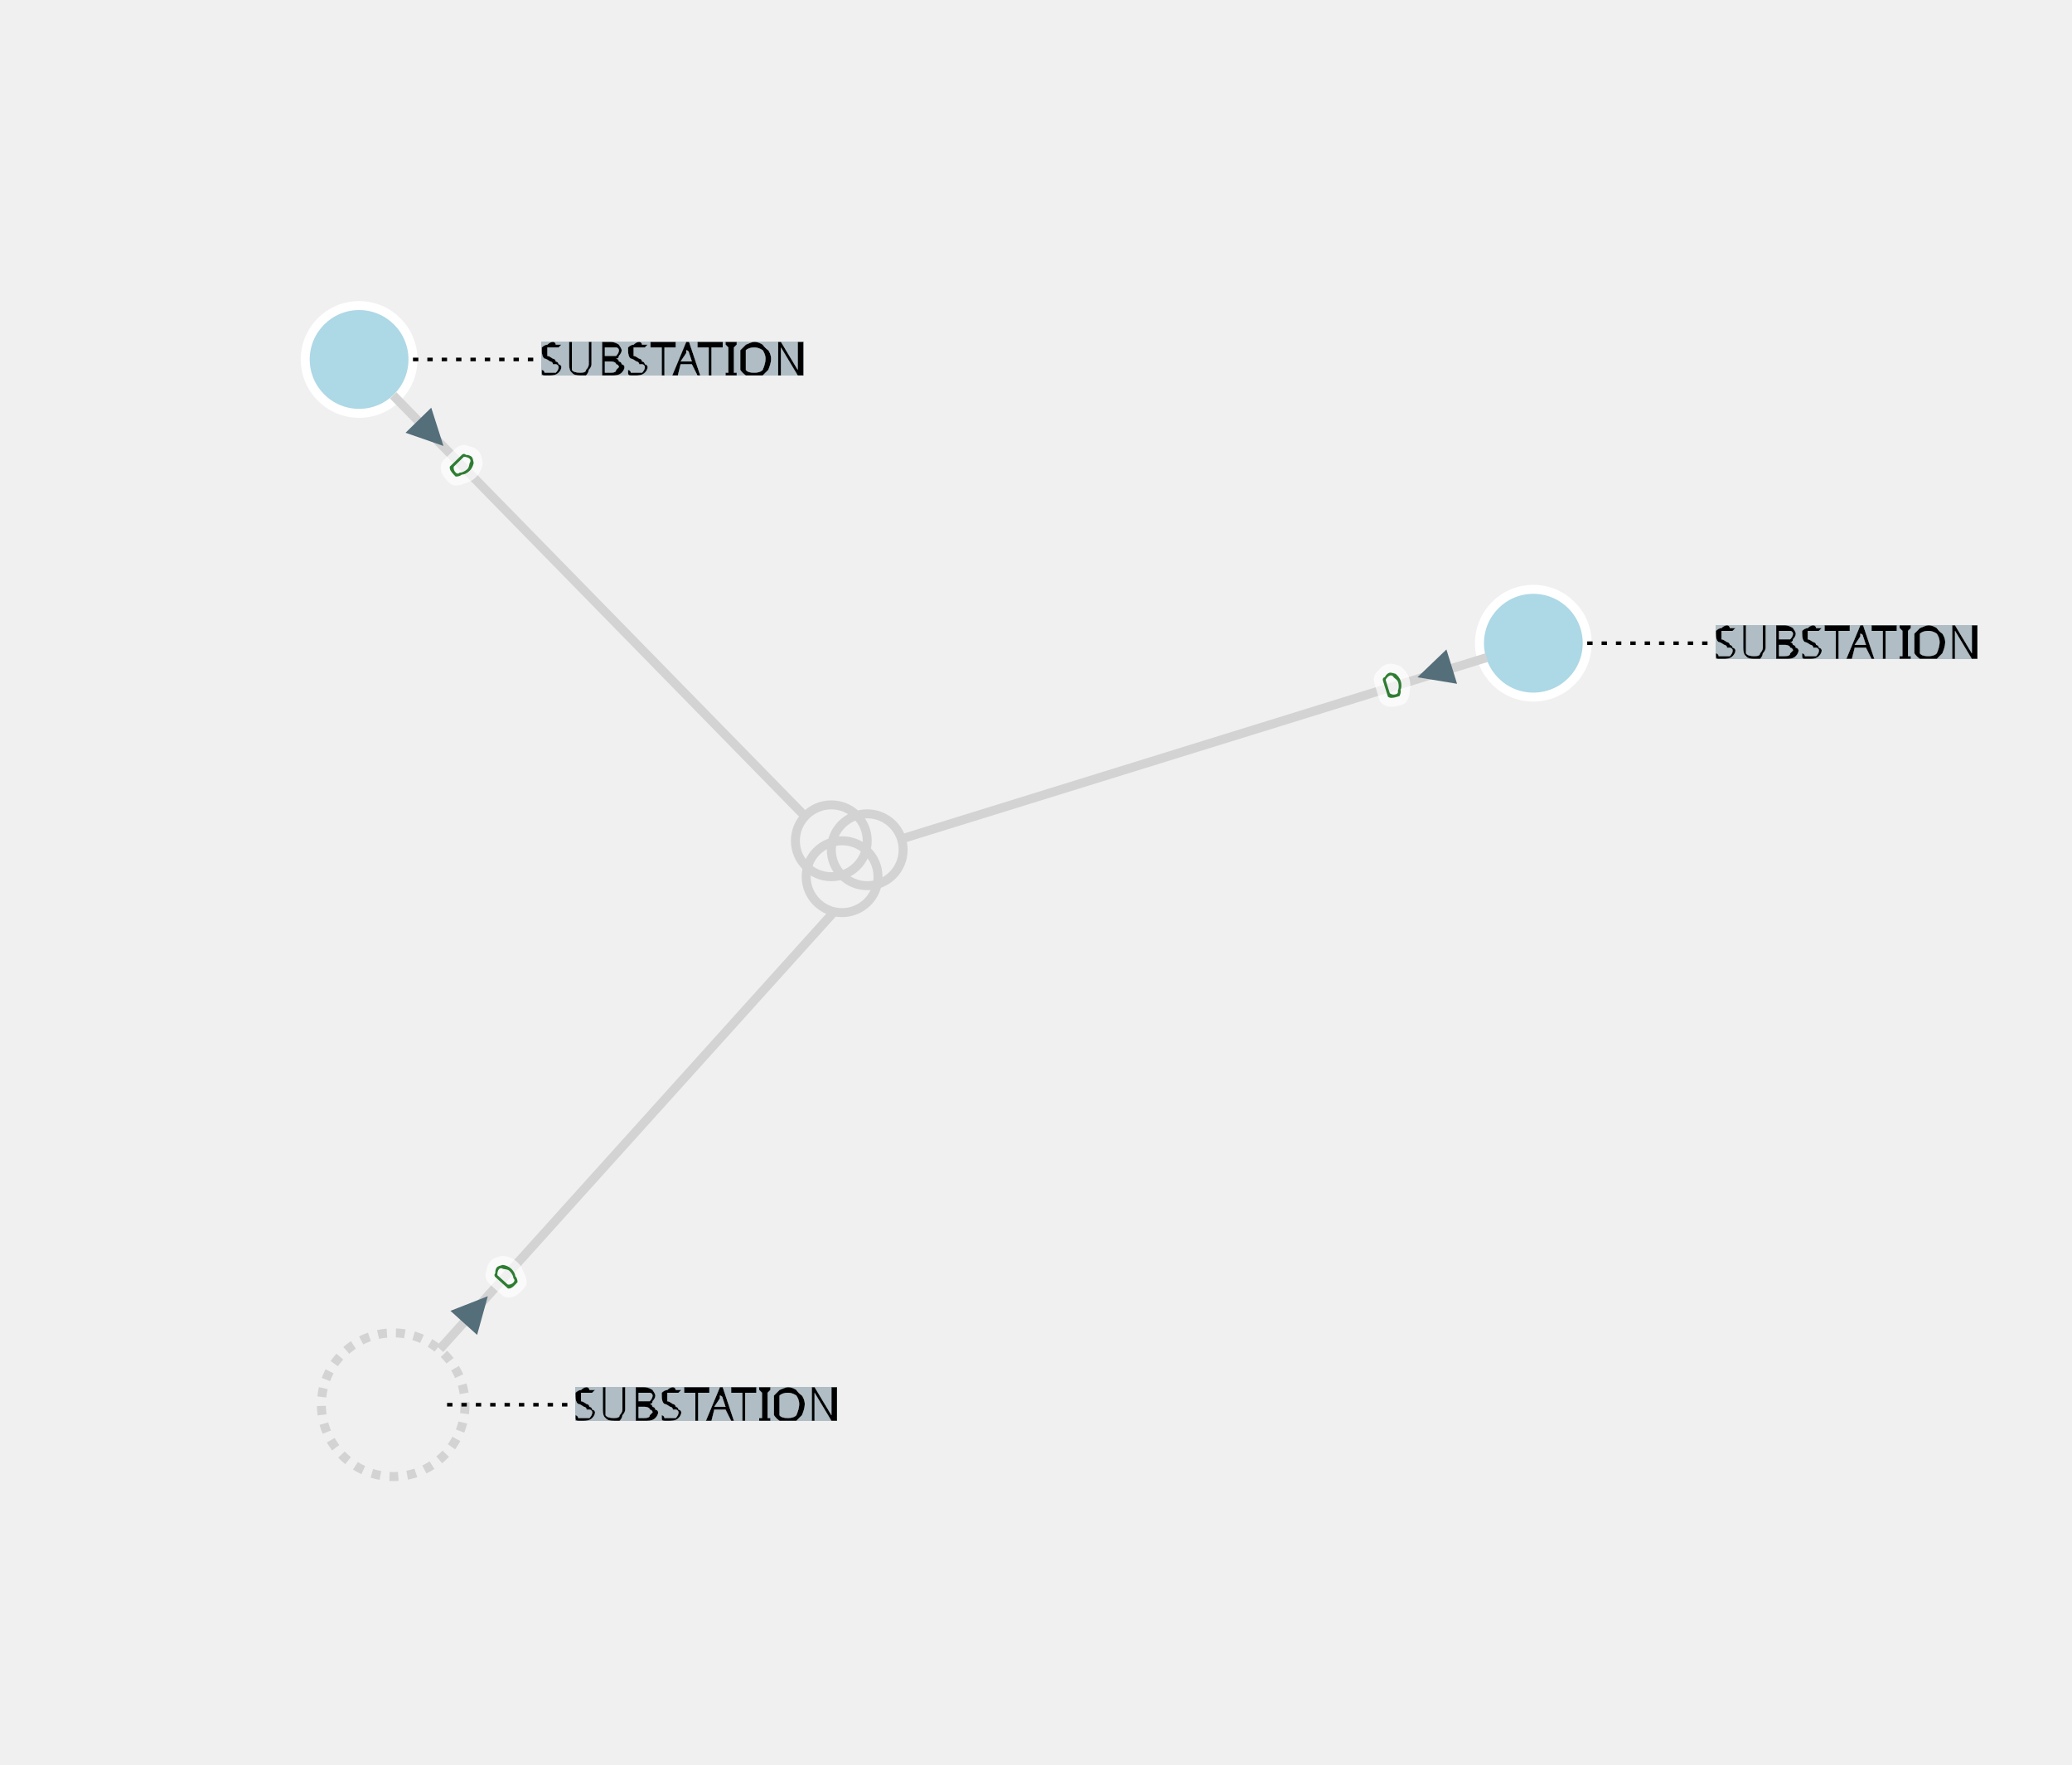
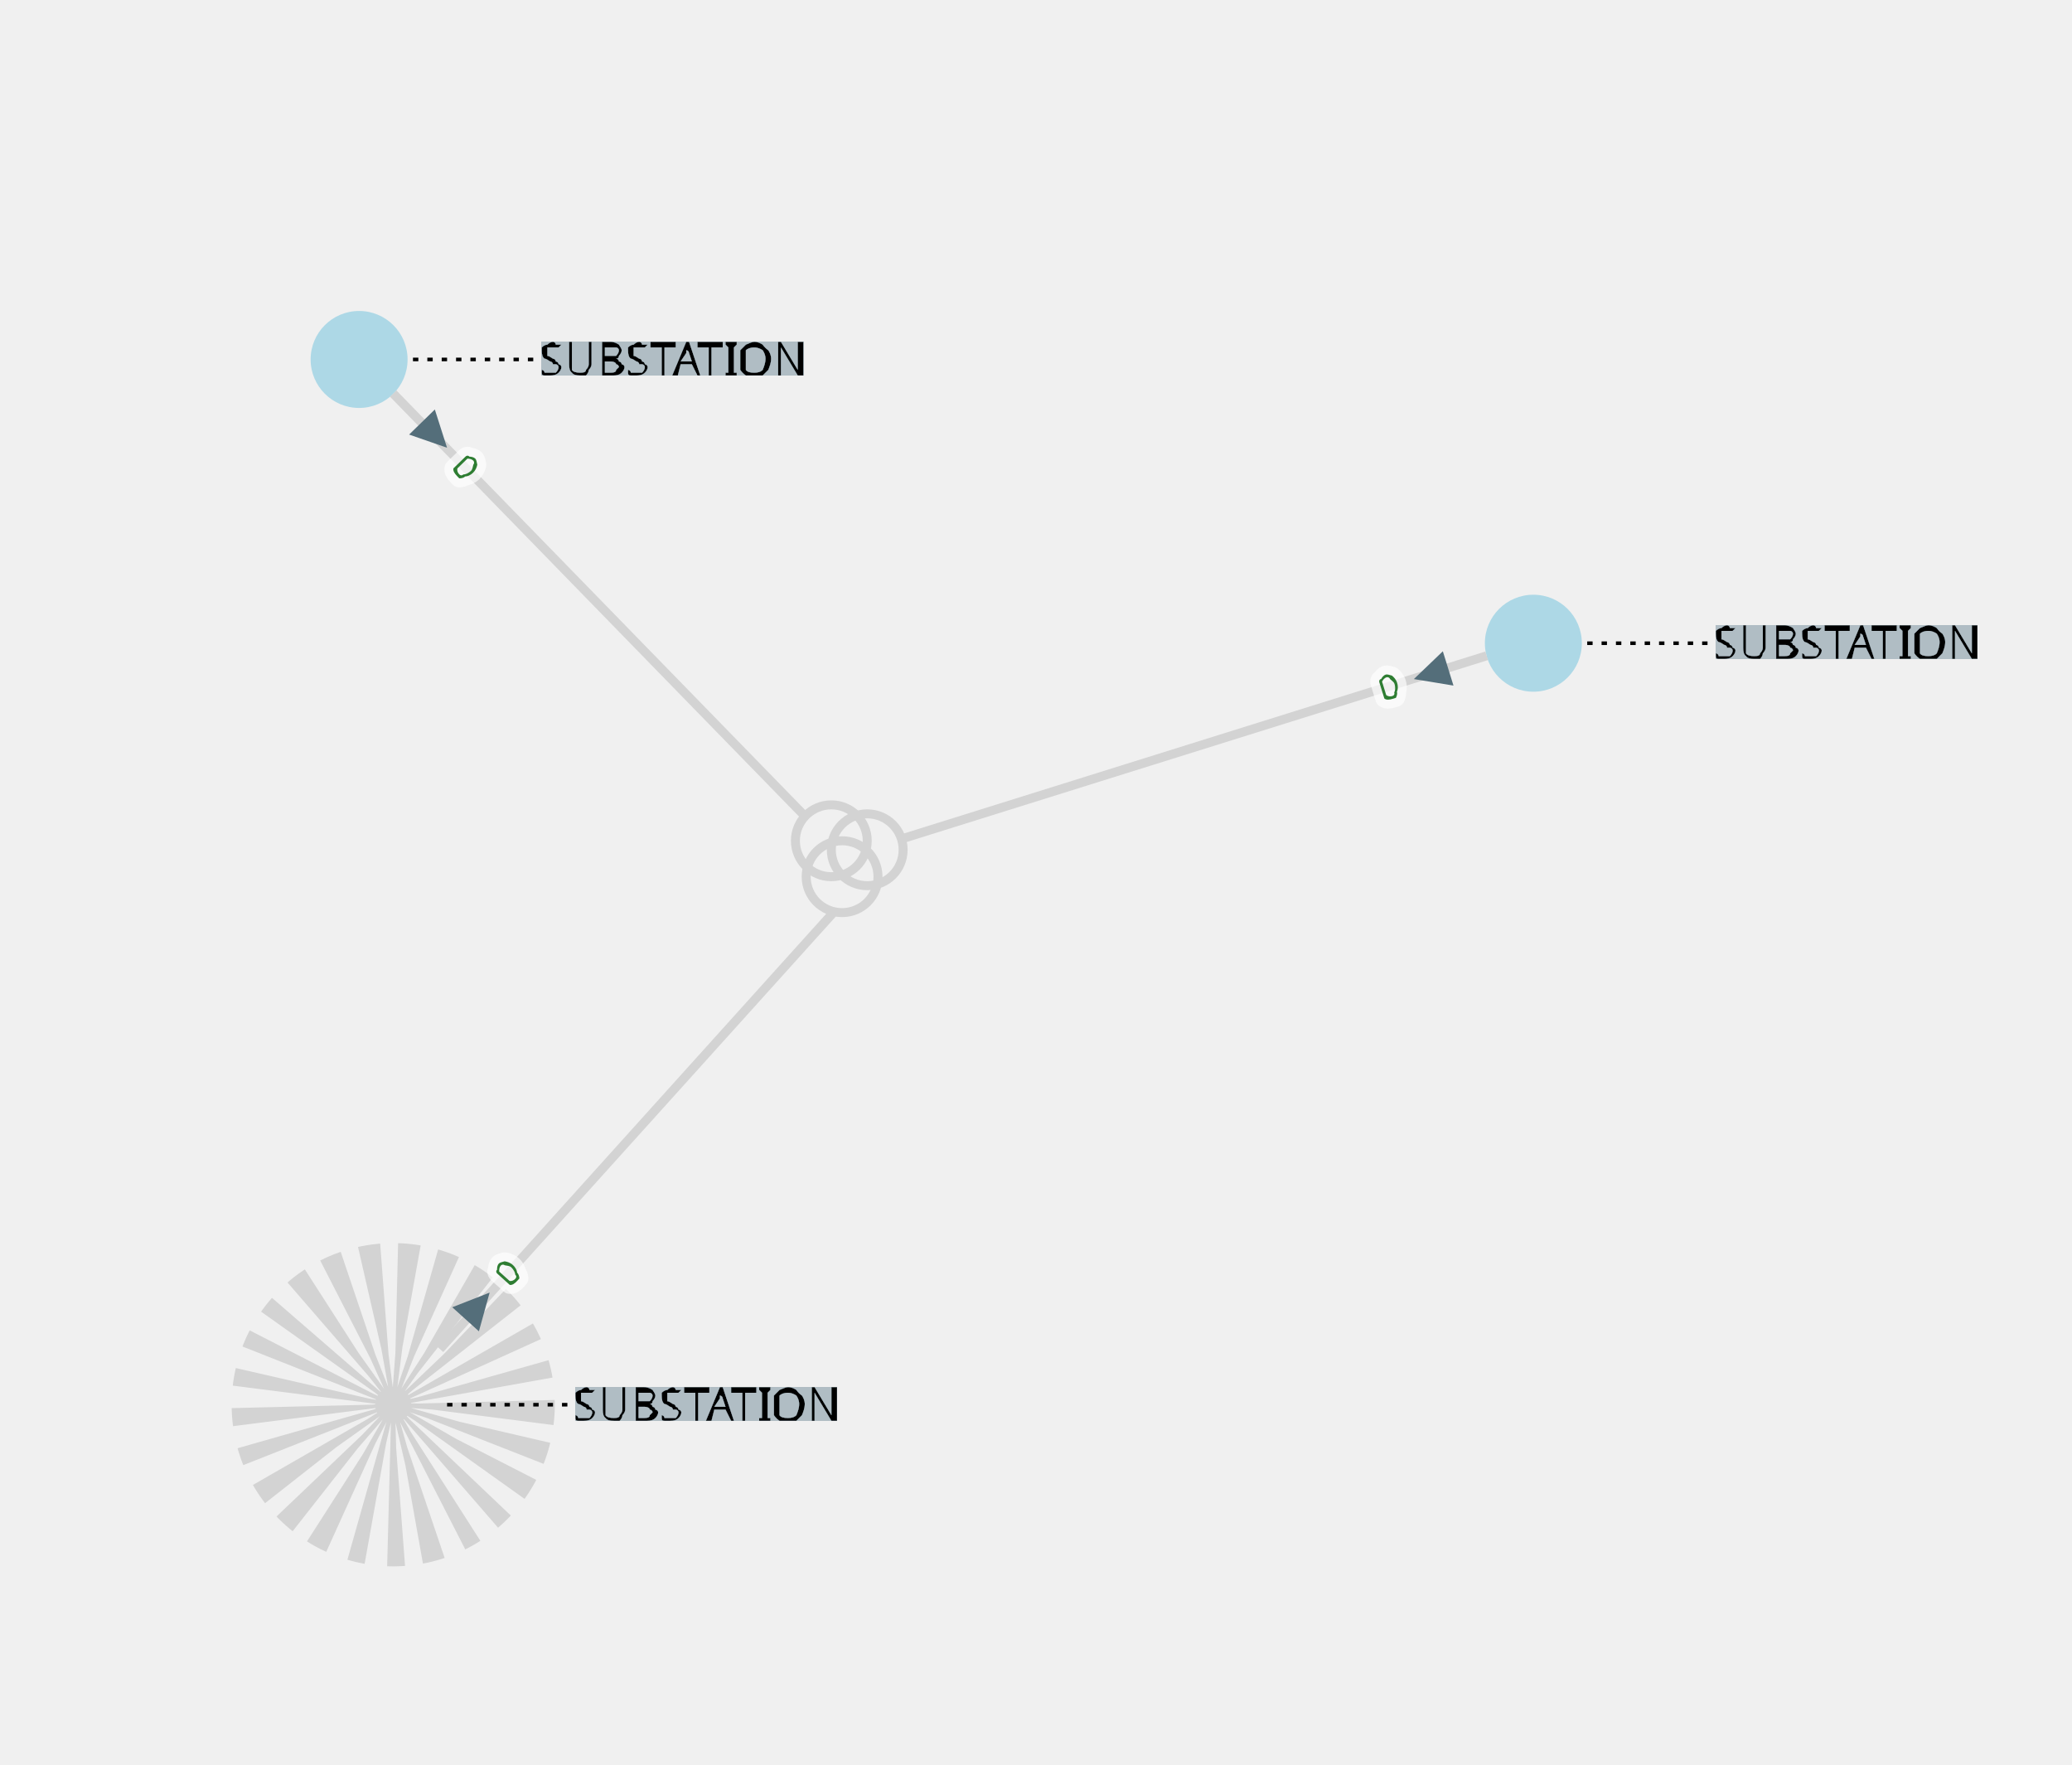
<svg xmlns="http://www.w3.org/2000/svg" width="800.00" height="680.96" viewBox="-3.99 -4.23 11.54 9.82">
  <style>
.nad-branch-edges polyline, .nad-branch-edges path {stroke: var(--nad-vl-color, lightgrey); stroke-width: 0.05; fill: none}
.nad-branch-edges circle {stroke: var(--nad-vl-color, lightgrey); stroke-width: 0.05; fill: none}
.nad-3wt-edges polyline {stroke: var(--nad-vl-color, lightgrey); stroke-width: 0.05; fill: none}
.nad-text-edges {stroke: black; stroke-width: 0.02; stroke-dasharray: .03,.05}
.nad-branch-edges .nad-disconnected polyline {stroke-dasharray: .1,.1}
- .nad-vl-nodes circle, .nad-vl-nodes path {fill: var(--nad-vl-color, lightblue); stroke-width: 0.05; stroke: white; stroke-linejoin:round}
+ .nad-vl-nodes circle, .nad-vl-nodes path {fill: var(--nad-vl-color, lightblue)}
.nad-vl-nodes circle.nad-unknown-busnode {stroke: lightgrey; stroke-dasharray: .05,.05; fill: none}
.nad-hvdc-edge polyline.nad-hvdc {stroke: grey; stroke-width: 0.2}
.nad-3wt-nodes circle {stroke: var(--nad-vl-color, lightgrey); stroke-width: 0.05; fill: none}
.nad-state-out .nad-arrow-in {visibility: hidden}
.nad-state-in .nad-arrow-out {visibility: hidden}
.nad-active path {stroke: none; fill: #546e7a}
.nad-active {visibility: visible}
.nad-reactive {visibility: hidden}
.nad-reactive path {stroke: none; fill: #0277bd}
.nad-text-background {flood-color: #90a4aeaa}
.nad-text-nodes {font: 0.25px "Verdana"; fill: black}
.nad-edge-infos text {font: 0.2px "Verdana"; dominant-baseline:middle; stroke: #FFFFFFAA; stroke-width: 0.1; stroke-linejoin:round; paint-order: stroke}
.nad-edge-infos .nad-state-in text {fill: #b71c1c}
.nad-edge-infos .nad-state-out text {fill: #2e7d32}
.nad-vl0to30 {--nad-vl-color: #AFB42B}
.nad-vl30to50 {--nad-vl-color: #EF9A9A}
.nad-vl50to70 {--nad-vl-color: #9C27B0}
.nad-vl70to120 {--nad-vl-color: #E65100}
.nad-vl120to180 {--nad-vl-color: #00ACC1}
.nad-vl180to300 {--nad-vl-color: #2E7D32}
.nad-vl300to500 {--nad-vl-color: #D32F2F}
.nad-branch-edges .nad-overload polyline, .nad-branch-edges .nad-overload path {animation: line-blink 3s infinite}
.nad-vl-nodes .nad-overvoltage {animation: node-over-blink 3s infinite}
.nad-vl-nodes .nad-undervoltage {animation: node-under-blink 3s infinite}

@keyframes line-blink {
  0%, 80%, 100% {stroke: var(--nad-vl-color, black); stroke-width: 0.05}
  40% {stroke: #FFEB3B; stroke-width: 0.15}
}
@keyframes node-over-blink {
  0%, 80%, 100% {stroke: white; stroke-width: 0.05}
  40% {stroke: #ff5722; stroke-width: 0.15}
}
@keyframes node-under-blink {
  0%, 80%, 100% {stroke: white; stroke-width: 0.05}
  40% {stroke: #00BCD4; stroke-width: 0.15}
}
</style>
  <defs>
    <filter id="textBgFilter" x="0" y="0" width="1" height="1">
      <feFlood class="nad-text-background" />
      <feComposite in="SourceGraphic" operator="over" />
    </filter>
  </defs>
  <g class="nad-vl-nodes">
    <g transform="translate(-1.99,-2.23)" id="0" class="nad-vl120to180">
-       <circle r="0.30" id="1" />
+       <circle r="0.27" id="1" />
    </g>
    <g transform="translate(-1.80,3.59)" id="2" class="nad-vl30to50">
      <circle class="nad-unknown-busnode" r="0.40" />
    </g>
    <g transform="translate(4.55,-0.65)" id="3" class="nad-vl0to30">
-       <circle r="0.30" id="4" />
+       <circle r="0.27" id="4" />
    </g>
  </g>
  <g class="nad-branch-edges" />
  <g class="nad-3wt-edges">
    <g id="6" class="nad-vl120to180">
-       <polyline points="-1.80,-2.03 0.49,0.31" />
-       <g class="nad-edge-infos" transform="translate(-1.59,-1.82)">
+       <polyline points="-1.80,-2.04 0.49,0.31" />
+       <g class="nad-edge-infos" transform="translate(-1.57,-1.81)">
        <g class="nad-active nad-state-out">
          <g transform="rotate(135.72)">
            <path class="nad-arrow-in" d="M-0.1 -0.1 H0.1 L0 0.1z" />
            <path class="nad-arrow-out" d="M-0.1 0.1 H0.1 L0 -0.1z" />
          </g>
          <text transform="rotate(45.72)" x="0.19">0</text>
        </g>
        <g class="nad-reactive nad-state-out">
          <g transform="rotate(135.72)">
            <path class="nad-arrow-in" d="M-0.1 -0.1 H0.1 L0 0.1z" />
            <path class="nad-arrow-out" d="M-0.1 0.1 H0.1 L0 -0.1z" />
          </g>
          <text transform="rotate(45.72)" x="0.19">0</text>
        </g>
      </g>
    </g>
    <g id="7" class="nad-disconnected nad-vl30to50">
      <polyline points="-1.54,3.28 0.66,0.84" />
-       <g class="nad-edge-infos" transform="translate(-1.34,3.06)">
+       <g class="nad-edge-infos" transform="translate(-1.33,3.04)">
        <g class="nad-active nad-state-out">
          <g transform="rotate(42.05)">
            <path class="nad-arrow-in" d="M-0.1 -0.1 H0.1 L0 0.1z" />
            <path class="nad-arrow-out" d="M-0.1 0.1 H0.1 L0 -0.1z" />
          </g>
          <text transform="rotate(-47.95)" x="0.19">0</text>
        </g>
        <g class="nad-reactive nad-state-out">
          <g transform="rotate(42.05)">
            <path class="nad-arrow-in" d="M-0.1 -0.1 H0.1 L0 0.1z" />
            <path class="nad-arrow-out" d="M-0.1 0.1 H0.1 L0 -0.1z" />
          </g>
          <text transform="rotate(-47.95)" x="0.19">0</text>
        </g>
      </g>
    </g>
    <g id="8" class="nad-vl0to30">
-       <polyline points="4.29,-0.57 1.03,0.44" />
-       <g class="nad-edge-infos" transform="translate(4.00,-0.49)">
+       <polyline points="4.29,-0.58 1.03,0.44" />
+       <g class="nad-edge-infos" transform="translate(3.98,-0.48)">
        <g class="nad-active nad-state-out">
          <g transform="rotate(-107.23)">
            <path class="nad-arrow-in" d="M-0.1 -0.1 H0.1 L0 0.1z" />
            <path class="nad-arrow-out" d="M-0.1 0.1 H0.1 L0 -0.1z" />
          </g>
          <text transform="rotate(-17.23)" x="-0.19" style="text-anchor:end">0</text>
        </g>
        <g class="nad-reactive nad-state-out">
          <g transform="rotate(-107.23)">
            <path class="nad-arrow-in" d="M-0.1 -0.1 H0.1 L0 0.1z" />
            <path class="nad-arrow-out" d="M-0.1 0.1 H0.1 L0 -0.1z" />
          </g>
          <text transform="rotate(-17.23)" x="-0.19" style="text-anchor:end">0</text>
        </g>
      </g>
    </g>
  </g>
  <g class="nad-3wt-nodes">
    <g>
      <circle class="nad-vl120to180" cx="0.64" cy="0.45" r="0.20" />
      <circle class="nad-disconnected nad-vl30to50" cx="0.70" cy="0.65" r="0.20" />
      <circle class="nad-vl0to30" cx="0.84" cy="0.50" r="0.20" />
    </g>
  </g>
  <g class="nad-text-edges">
    <polyline id="0_edge" points="-1.69,-2.23 -0.99,-2.23" />
    <polyline id="2_edge" points="-1.50,3.59 -0.80,3.59" />
    <polyline id="3_edge" points="4.85,-0.65 5.55,-0.65" />
  </g>
  <g class="nad-text-nodes">
    <text filter="url(#textBgFilter)" y="-2.23" style="dominant-baseline:middle" x="-0.99">SUBSTATION</text>
    <text filter="url(#textBgFilter)" y="3.59" style="dominant-baseline:middle" x="-0.80">SUBSTATION</text>
    <text filter="url(#textBgFilter)" y="-0.65" style="dominant-baseline:middle" x="5.55">SUBSTATION</text>
  </g>
</svg>
